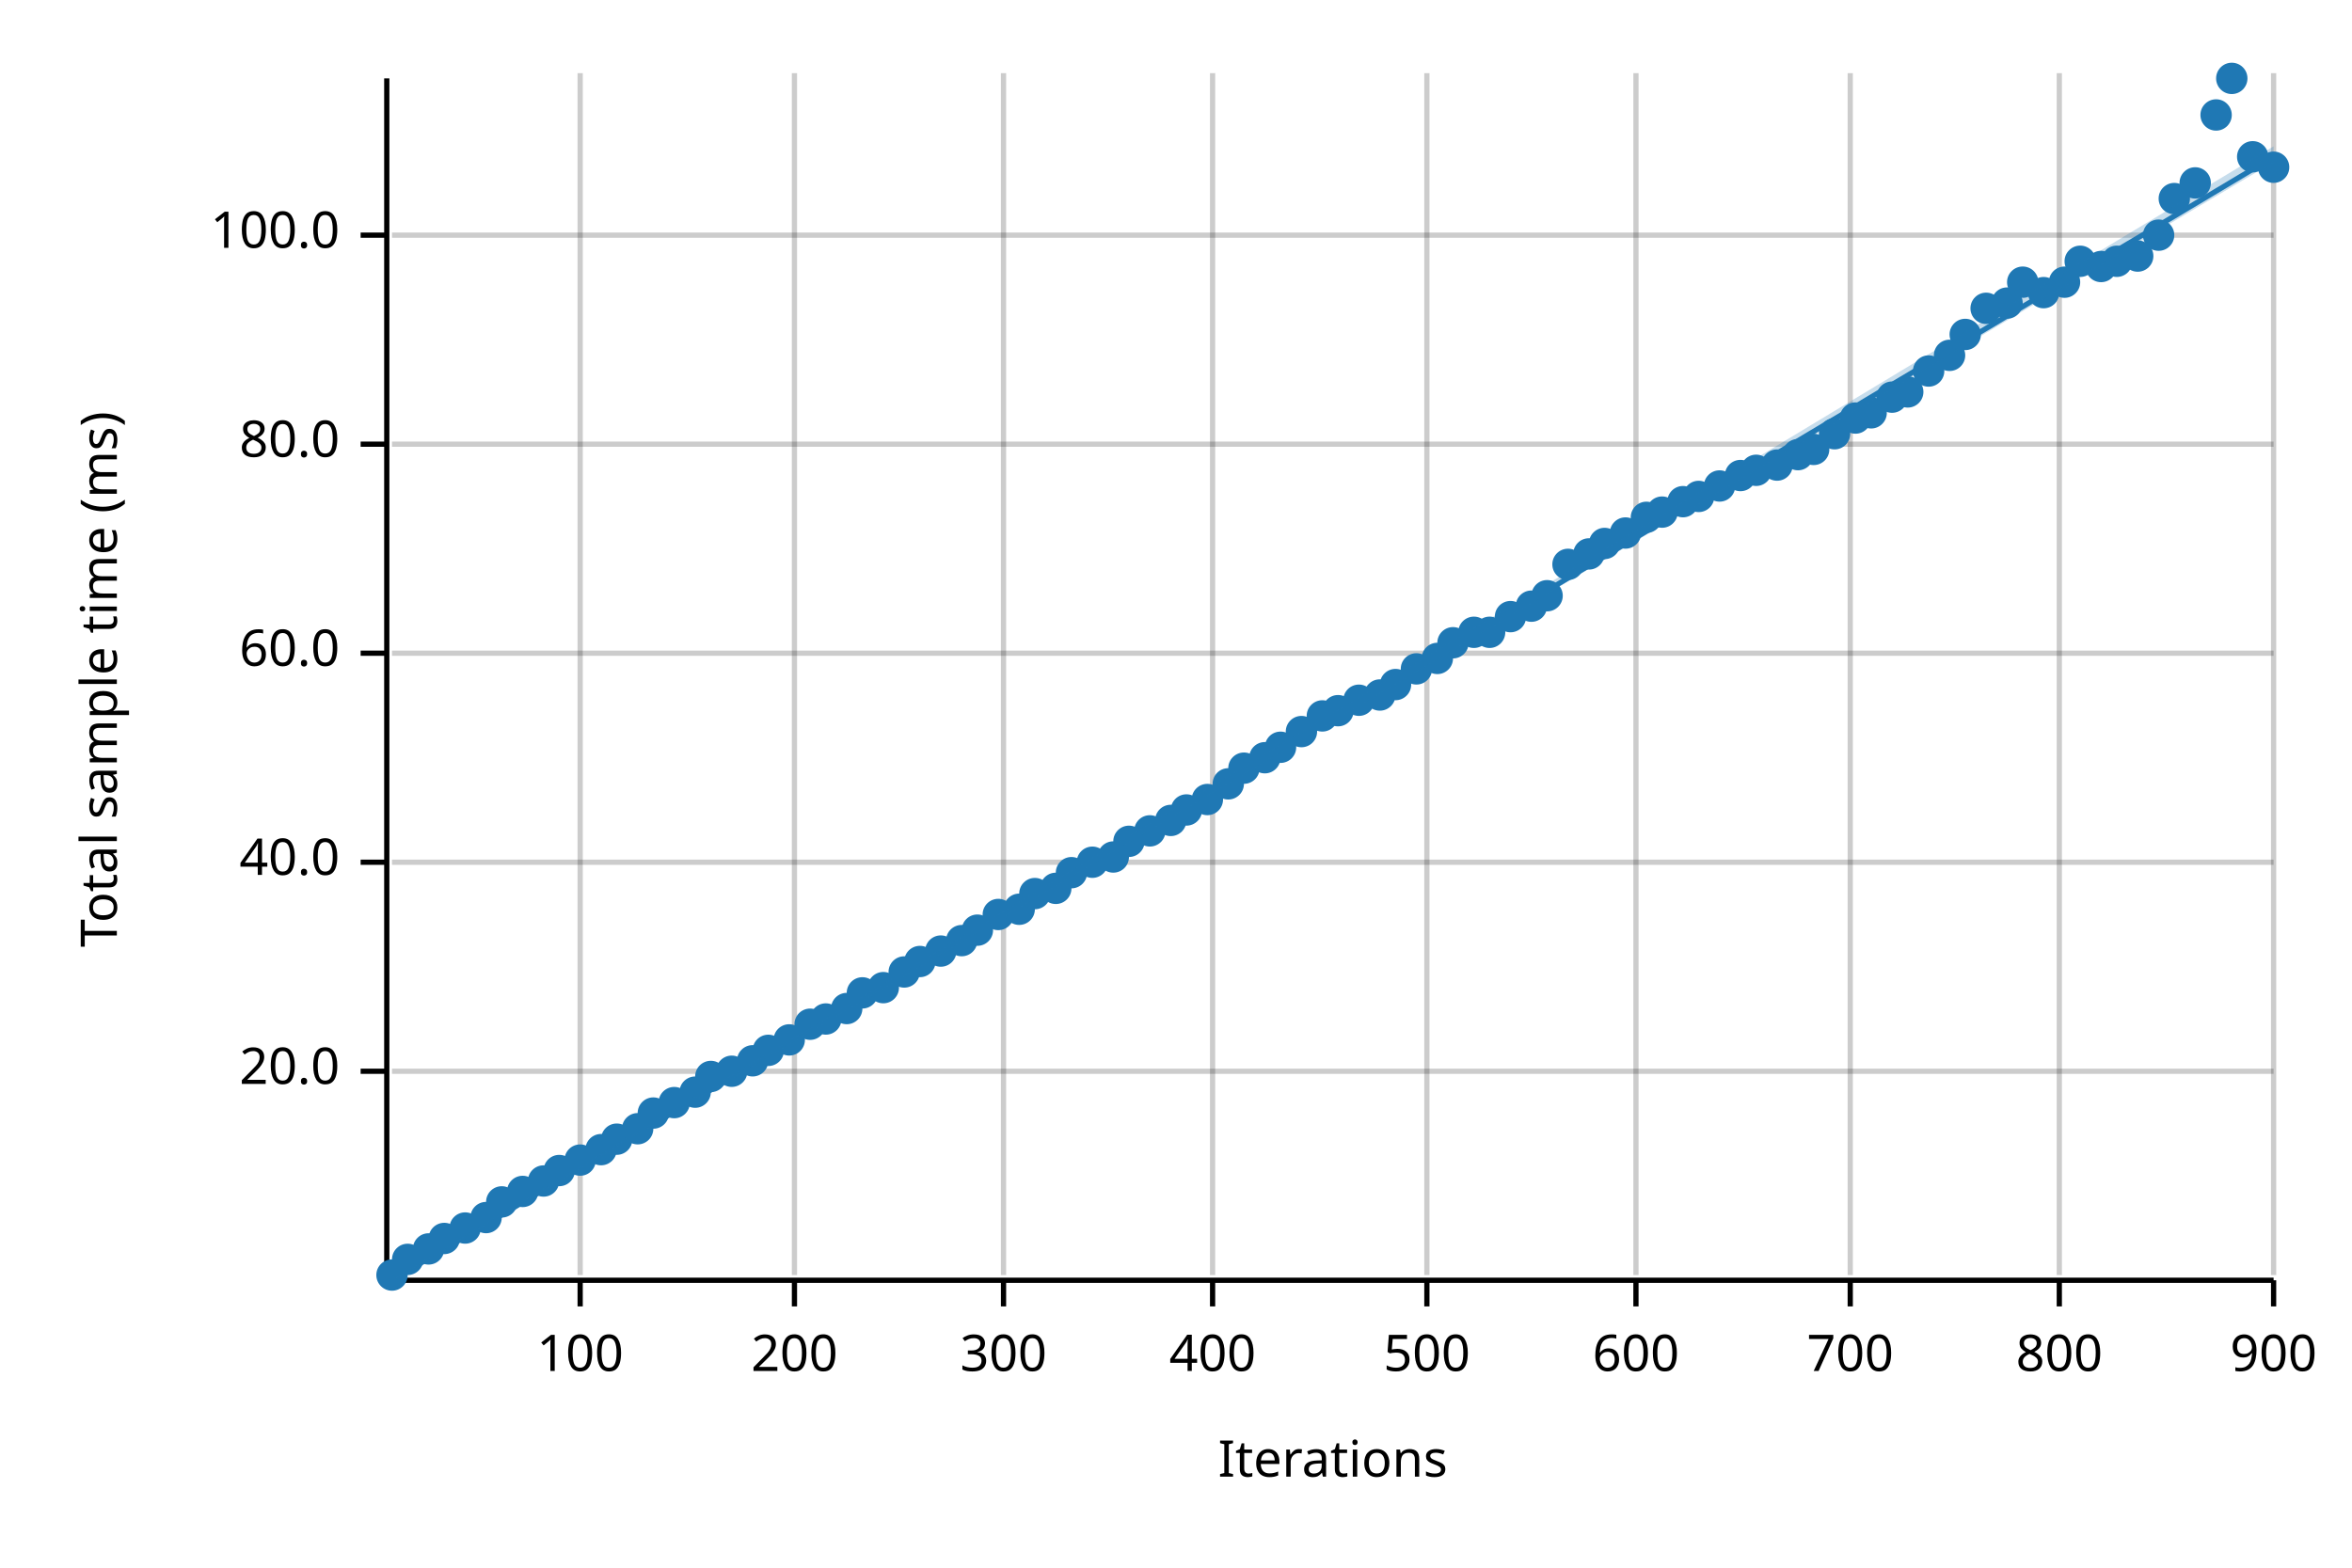
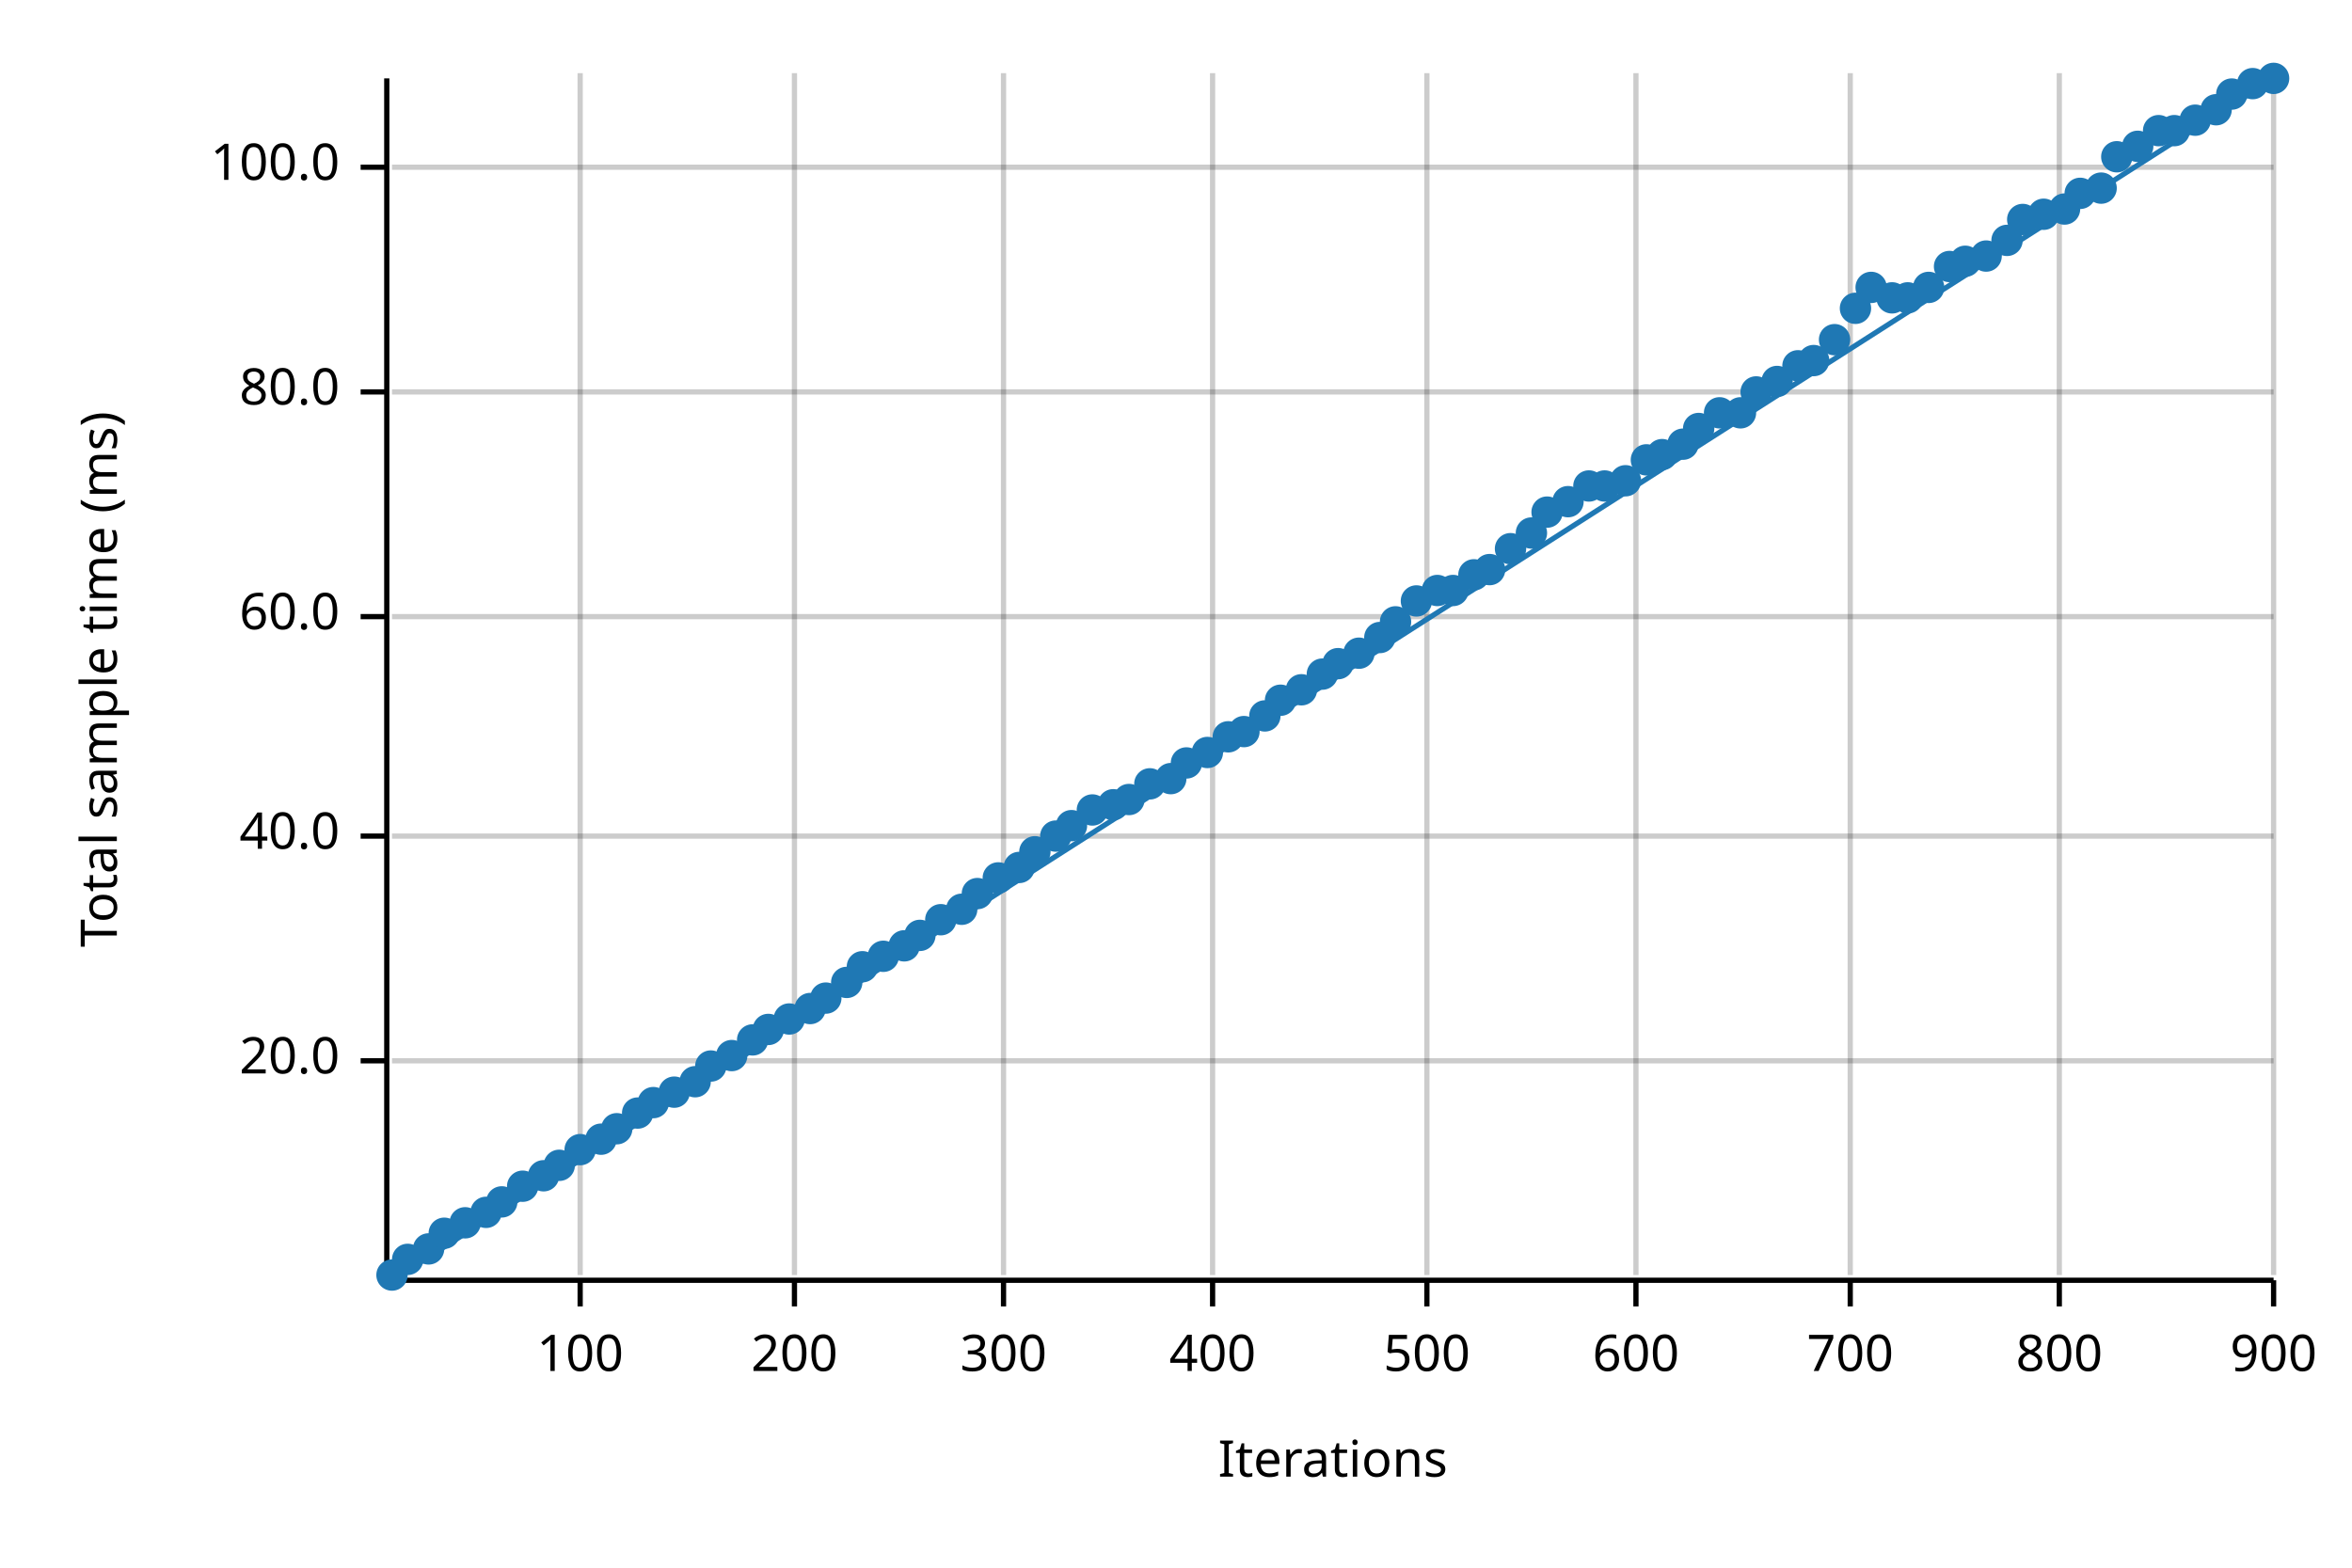
<svg xmlns="http://www.w3.org/2000/svg" width="450" height="300" viewBox="0 0 450 300">
  <text x="15" y="130" dy="0.76em" text-anchor="middle" font-family="sans-serif" font-size="9.677" opacity="1" fill="#000000" transform="rotate(270, 15, 130)">
Total sample time (ms)
</text>
  <text x="255" y="285" dy="-0.5ex" text-anchor="middle" font-family="sans-serif" font-size="9.677" opacity="1" fill="#000000">
Iterations
</text>
  <line opacity="0.2" stroke="#000000" stroke-width="1" x1="111" y1="244" x2="111" y2="14" />
  <line opacity="0.2" stroke="#000000" stroke-width="1" x1="152" y1="244" x2="152" y2="14" />
  <line opacity="0.2" stroke="#000000" stroke-width="1" x1="192" y1="244" x2="192" y2="14" />
  <line opacity="0.2" stroke="#000000" stroke-width="1" x1="232" y1="244" x2="232" y2="14" />
  <line opacity="0.2" stroke="#000000" stroke-width="1" x1="273" y1="244" x2="273" y2="14" />
  <line opacity="0.2" stroke="#000000" stroke-width="1" x1="313" y1="244" x2="313" y2="14" />
  <line opacity="0.2" stroke="#000000" stroke-width="1" x1="354" y1="244" x2="354" y2="14" />
  <line opacity="0.2" stroke="#000000" stroke-width="1" x1="394" y1="244" x2="394" y2="14" />
  <line opacity="0.2" stroke="#000000" stroke-width="1" x1="435" y1="244" x2="435" y2="14" />
-   <line opacity="0.2" stroke="#000000" stroke-width="1" x1="75" y1="205" x2="435" y2="205" />
-   <line opacity="0.2" stroke="#000000" stroke-width="1" x1="75" y1="165" x2="435" y2="165" />
-   <line opacity="0.2" stroke="#000000" stroke-width="1" x1="75" y1="125" x2="435" y2="125" />
-   <line opacity="0.2" stroke="#000000" stroke-width="1" x1="75" y1="85" x2="435" y2="85" />
-   <line opacity="0.2" stroke="#000000" stroke-width="1" x1="75" y1="45" x2="435" y2="45" />
+   <line opacity="0.2" stroke="#000000" stroke-width="1" x1="75" y1="203" x2="435" y2="203" />
+   <line opacity="0.2" stroke="#000000" stroke-width="1" x1="75" y1="160" x2="435" y2="160" />
+   <line opacity="0.2" stroke="#000000" stroke-width="1" x1="75" y1="118" x2="435" y2="118" />
+   <line opacity="0.2" stroke="#000000" stroke-width="1" x1="75" y1="75" x2="435" y2="75" />
+   <line opacity="0.2" stroke="#000000" stroke-width="1" x1="75" y1="32" x2="435" y2="32" />
  <polyline fill="none" opacity="1" stroke="#000000" stroke-width="1" points="74,15 74,245 " />
-   <text x="65" y="205" dy="0.5ex" text-anchor="end" font-family="sans-serif" font-size="9.677" opacity="1" fill="#000000">
+   <text x="65" y="203" dy="0.5ex" text-anchor="end" font-family="sans-serif" font-size="9.677" opacity="1" fill="#000000">
20.0
</text>
-   <polyline fill="none" opacity="1" stroke="#000000" stroke-width="1" points="69,205 74,205 " />
-   <text x="65" y="165" dy="0.5ex" text-anchor="end" font-family="sans-serif" font-size="9.677" opacity="1" fill="#000000">
+   <polyline fill="none" opacity="1" stroke="#000000" stroke-width="1" points="69,203 74,203 " />
+   <text x="65" y="160" dy="0.5ex" text-anchor="end" font-family="sans-serif" font-size="9.677" opacity="1" fill="#000000">
40.0
</text>
-   <polyline fill="none" opacity="1" stroke="#000000" stroke-width="1" points="69,165 74,165 " />
-   <text x="65" y="125" dy="0.5ex" text-anchor="end" font-family="sans-serif" font-size="9.677" opacity="1" fill="#000000">
+   <polyline fill="none" opacity="1" stroke="#000000" stroke-width="1" points="69,160 74,160 " />
+   <text x="65" y="118" dy="0.5ex" text-anchor="end" font-family="sans-serif" font-size="9.677" opacity="1" fill="#000000">
60.0
</text>
-   <polyline fill="none" opacity="1" stroke="#000000" stroke-width="1" points="69,125 74,125 " />
-   <text x="65" y="85" dy="0.5ex" text-anchor="end" font-family="sans-serif" font-size="9.677" opacity="1" fill="#000000">
+   <polyline fill="none" opacity="1" stroke="#000000" stroke-width="1" points="69,118 74,118 " />
+   <text x="65" y="75" dy="0.5ex" text-anchor="end" font-family="sans-serif" font-size="9.677" opacity="1" fill="#000000">
80.0
</text>
-   <polyline fill="none" opacity="1" stroke="#000000" stroke-width="1" points="69,85 74,85 " />
-   <text x="65" y="45" dy="0.5ex" text-anchor="end" font-family="sans-serif" font-size="9.677" opacity="1" fill="#000000">
+   <polyline fill="none" opacity="1" stroke="#000000" stroke-width="1" points="69,75 74,75 " />
+   <text x="65" y="32" dy="0.5ex" text-anchor="end" font-family="sans-serif" font-size="9.677" opacity="1" fill="#000000">
100.0
</text>
-   <polyline fill="none" opacity="1" stroke="#000000" stroke-width="1" points="69,45 74,45 " />
+   <polyline fill="none" opacity="1" stroke="#000000" stroke-width="1" points="69,32 74,32 " />
  <polyline fill="none" opacity="1" stroke="#000000" stroke-width="1" points="75,245 435,245 " />
  <text x="111" y="255" dy="0.76em" text-anchor="middle" font-family="sans-serif" font-size="9.677" opacity="1" fill="#000000">
100
</text>
  <polyline fill="none" opacity="1" stroke="#000000" stroke-width="1" points="111,245 111,250 " />
  <text x="152" y="255" dy="0.76em" text-anchor="middle" font-family="sans-serif" font-size="9.677" opacity="1" fill="#000000">
200
</text>
  <polyline fill="none" opacity="1" stroke="#000000" stroke-width="1" points="152,245 152,250 " />
  <text x="192" y="255" dy="0.76em" text-anchor="middle" font-family="sans-serif" font-size="9.677" opacity="1" fill="#000000">
300
</text>
  <polyline fill="none" opacity="1" stroke="#000000" stroke-width="1" points="192,245 192,250 " />
  <text x="232" y="255" dy="0.76em" text-anchor="middle" font-family="sans-serif" font-size="9.677" opacity="1" fill="#000000">
400
</text>
  <polyline fill="none" opacity="1" stroke="#000000" stroke-width="1" points="232,245 232,250 " />
  <text x="273" y="255" dy="0.76em" text-anchor="middle" font-family="sans-serif" font-size="9.677" opacity="1" fill="#000000">
500
</text>
  <polyline fill="none" opacity="1" stroke="#000000" stroke-width="1" points="273,245 273,250 " />
  <text x="313" y="255" dy="0.76em" text-anchor="middle" font-family="sans-serif" font-size="9.677" opacity="1" fill="#000000">
600
</text>
  <polyline fill="none" opacity="1" stroke="#000000" stroke-width="1" points="313,245 313,250 " />
  <text x="354" y="255" dy="0.76em" text-anchor="middle" font-family="sans-serif" font-size="9.677" opacity="1" fill="#000000">
700
</text>
  <polyline fill="none" opacity="1" stroke="#000000" stroke-width="1" points="354,245 354,250 " />
  <text x="394" y="255" dy="0.76em" text-anchor="middle" font-family="sans-serif" font-size="9.677" opacity="1" fill="#000000">
800
</text>
  <polyline fill="none" opacity="1" stroke="#000000" stroke-width="1" points="394,245 394,250 " />
  <text x="435" y="255" dy="0.76em" text-anchor="middle" font-family="sans-serif" font-size="9.677" opacity="1" fill="#000000">
900
</text>
  <polyline fill="none" opacity="1" stroke="#000000" stroke-width="1" points="435,245 435,250 " />
  <circle cx="75" cy="244" r="3" opacity="1" fill="#1F78B4" stroke="none" stroke-width="1" />
  <circle cx="78" cy="241" r="3" opacity="1" fill="#1F78B4" stroke="none" stroke-width="1" />
  <circle cx="82" cy="239" r="3" opacity="1" fill="#1F78B4" stroke="none" stroke-width="1" />
-   <circle cx="85" cy="237" r="3" opacity="1" fill="#1F78B4" stroke="none" stroke-width="1" />
-   <circle cx="89" cy="235" r="3" opacity="1" fill="#1F78B4" stroke="none" stroke-width="1" />
-   <circle cx="93" cy="233" r="3" opacity="1" fill="#1F78B4" stroke="none" stroke-width="1" />
+   <circle cx="85" cy="236" r="3" opacity="1" fill="#1F78B4" stroke="none" stroke-width="1" />
+   <circle cx="89" cy="234" r="3" opacity="1" fill="#1F78B4" stroke="none" stroke-width="1" />
+   <circle cx="93" cy="232" r="3" opacity="1" fill="#1F78B4" stroke="none" stroke-width="1" />
  <circle cx="96" cy="230" r="3" opacity="1" fill="#1F78B4" stroke="none" stroke-width="1" />
-   <circle cx="100" cy="228" r="3" opacity="1" fill="#1F78B4" stroke="none" stroke-width="1" />
-   <circle cx="104" cy="226" r="3" opacity="1" fill="#1F78B4" stroke="none" stroke-width="1" />
-   <circle cx="107" cy="224" r="3" opacity="1" fill="#1F78B4" stroke="none" stroke-width="1" />
-   <circle cx="111" cy="222" r="3" opacity="1" fill="#1F78B4" stroke="none" stroke-width="1" />
-   <circle cx="115" cy="220" r="3" opacity="1" fill="#1F78B4" stroke="none" stroke-width="1" />
-   <circle cx="118" cy="218" r="3" opacity="1" fill="#1F78B4" stroke="none" stroke-width="1" />
-   <circle cx="122" cy="216" r="3" opacity="1" fill="#1F78B4" stroke="none" stroke-width="1" />
-   <circle cx="125" cy="213" r="3" opacity="1" fill="#1F78B4" stroke="none" stroke-width="1" />
-   <circle cx="129" cy="211" r="3" opacity="1" fill="#1F78B4" stroke="none" stroke-width="1" />
-   <circle cx="133" cy="209" r="3" opacity="1" fill="#1F78B4" stroke="none" stroke-width="1" />
-   <circle cx="136" cy="206" r="3" opacity="1" fill="#1F78B4" stroke="none" stroke-width="1" />
-   <circle cx="140" cy="205" r="3" opacity="1" fill="#1F78B4" stroke="none" stroke-width="1" />
-   <circle cx="144" cy="203" r="3" opacity="1" fill="#1F78B4" stroke="none" stroke-width="1" />
-   <circle cx="147" cy="201" r="3" opacity="1" fill="#1F78B4" stroke="none" stroke-width="1" />
-   <circle cx="151" cy="199" r="3" opacity="1" fill="#1F78B4" stroke="none" stroke-width="1" />
-   <circle cx="155" cy="196" r="3" opacity="1" fill="#1F78B4" stroke="none" stroke-width="1" />
-   <circle cx="158" cy="195" r="3" opacity="1" fill="#1F78B4" stroke="none" stroke-width="1" />
-   <circle cx="162" cy="193" r="3" opacity="1" fill="#1F78B4" stroke="none" stroke-width="1" />
-   <circle cx="165" cy="190" r="3" opacity="1" fill="#1F78B4" stroke="none" stroke-width="1" />
-   <circle cx="169" cy="189" r="3" opacity="1" fill="#1F78B4" stroke="none" stroke-width="1" />
-   <circle cx="173" cy="186" r="3" opacity="1" fill="#1F78B4" stroke="none" stroke-width="1" />
-   <circle cx="176" cy="184" r="3" opacity="1" fill="#1F78B4" stroke="none" stroke-width="1" />
-   <circle cx="180" cy="182" r="3" opacity="1" fill="#1F78B4" stroke="none" stroke-width="1" />
-   <circle cx="184" cy="180" r="3" opacity="1" fill="#1F78B4" stroke="none" stroke-width="1" />
-   <circle cx="187" cy="178" r="3" opacity="1" fill="#1F78B4" stroke="none" stroke-width="1" />
-   <circle cx="191" cy="175" r="3" opacity="1" fill="#1F78B4" stroke="none" stroke-width="1" />
-   <circle cx="195" cy="174" r="3" opacity="1" fill="#1F78B4" stroke="none" stroke-width="1" />
-   <circle cx="198" cy="171" r="3" opacity="1" fill="#1F78B4" stroke="none" stroke-width="1" />
-   <circle cx="202" cy="170" r="3" opacity="1" fill="#1F78B4" stroke="none" stroke-width="1" />
-   <circle cx="205" cy="167" r="3" opacity="1" fill="#1F78B4" stroke="none" stroke-width="1" />
-   <circle cx="209" cy="165" r="3" opacity="1" fill="#1F78B4" stroke="none" stroke-width="1" />
-   <circle cx="213" cy="164" r="3" opacity="1" fill="#1F78B4" stroke="none" stroke-width="1" />
-   <circle cx="216" cy="161" r="3" opacity="1" fill="#1F78B4" stroke="none" stroke-width="1" />
-   <circle cx="220" cy="159" r="3" opacity="1" fill="#1F78B4" stroke="none" stroke-width="1" />
-   <circle cx="224" cy="157" r="3" opacity="1" fill="#1F78B4" stroke="none" stroke-width="1" />
-   <circle cx="227" cy="155" r="3" opacity="1" fill="#1F78B4" stroke="none" stroke-width="1" />
-   <circle cx="231" cy="153" r="3" opacity="1" fill="#1F78B4" stroke="none" stroke-width="1" />
-   <circle cx="235" cy="150" r="3" opacity="1" fill="#1F78B4" stroke="none" stroke-width="1" />
-   <circle cx="238" cy="147" r="3" opacity="1" fill="#1F78B4" stroke="none" stroke-width="1" />
-   <circle cx="242" cy="145" r="3" opacity="1" fill="#1F78B4" stroke="none" stroke-width="1" />
-   <circle cx="245" cy="143" r="3" opacity="1" fill="#1F78B4" stroke="none" stroke-width="1" />
-   <circle cx="249" cy="140" r="3" opacity="1" fill="#1F78B4" stroke="none" stroke-width="1" />
-   <circle cx="253" cy="137" r="3" opacity="1" fill="#1F78B4" stroke="none" stroke-width="1" />
-   <circle cx="256" cy="136" r="3" opacity="1" fill="#1F78B4" stroke="none" stroke-width="1" />
-   <circle cx="260" cy="134" r="3" opacity="1" fill="#1F78B4" stroke="none" stroke-width="1" />
-   <circle cx="264" cy="133" r="3" opacity="1" fill="#1F78B4" stroke="none" stroke-width="1" />
-   <circle cx="267" cy="131" r="3" opacity="1" fill="#1F78B4" stroke="none" stroke-width="1" />
-   <circle cx="271" cy="128" r="3" opacity="1" fill="#1F78B4" stroke="none" stroke-width="1" />
-   <circle cx="275" cy="126" r="3" opacity="1" fill="#1F78B4" stroke="none" stroke-width="1" />
-   <circle cx="278" cy="123" r="3" opacity="1" fill="#1F78B4" stroke="none" stroke-width="1" />
-   <circle cx="282" cy="121" r="3" opacity="1" fill="#1F78B4" stroke="none" stroke-width="1" />
-   <circle cx="285" cy="121" r="3" opacity="1" fill="#1F78B4" stroke="none" stroke-width="1" />
-   <circle cx="289" cy="118" r="3" opacity="1" fill="#1F78B4" stroke="none" stroke-width="1" />
-   <circle cx="293" cy="116" r="3" opacity="1" fill="#1F78B4" stroke="none" stroke-width="1" />
-   <circle cx="296" cy="114" r="3" opacity="1" fill="#1F78B4" stroke="none" stroke-width="1" />
-   <circle cx="300" cy="108" r="3" opacity="1" fill="#1F78B4" stroke="none" stroke-width="1" />
-   <circle cx="304" cy="106" r="3" opacity="1" fill="#1F78B4" stroke="none" stroke-width="1" />
-   <circle cx="307" cy="104" r="3" opacity="1" fill="#1F78B4" stroke="none" stroke-width="1" />
-   <circle cx="311" cy="102" r="3" opacity="1" fill="#1F78B4" stroke="none" stroke-width="1" />
-   <circle cx="315" cy="99" r="3" opacity="1" fill="#1F78B4" stroke="none" stroke-width="1" />
-   <circle cx="318" cy="98" r="3" opacity="1" fill="#1F78B4" stroke="none" stroke-width="1" />
-   <circle cx="322" cy="96" r="3" opacity="1" fill="#1F78B4" stroke="none" stroke-width="1" />
-   <circle cx="325" cy="95" r="3" opacity="1" fill="#1F78B4" stroke="none" stroke-width="1" />
-   <circle cx="329" cy="93" r="3" opacity="1" fill="#1F78B4" stroke="none" stroke-width="1" />
-   <circle cx="333" cy="91" r="3" opacity="1" fill="#1F78B4" stroke="none" stroke-width="1" />
-   <circle cx="336" cy="90" r="3" opacity="1" fill="#1F78B4" stroke="none" stroke-width="1" />
-   <circle cx="340" cy="89" r="3" opacity="1" fill="#1F78B4" stroke="none" stroke-width="1" />
-   <circle cx="344" cy="87" r="3" opacity="1" fill="#1F78B4" stroke="none" stroke-width="1" />
-   <circle cx="347" cy="86" r="3" opacity="1" fill="#1F78B4" stroke="none" stroke-width="1" />
-   <circle cx="351" cy="83" r="3" opacity="1" fill="#1F78B4" stroke="none" stroke-width="1" />
-   <circle cx="355" cy="80" r="3" opacity="1" fill="#1F78B4" stroke="none" stroke-width="1" />
-   <circle cx="358" cy="79" r="3" opacity="1" fill="#1F78B4" stroke="none" stroke-width="1" />
-   <circle cx="362" cy="76" r="3" opacity="1" fill="#1F78B4" stroke="none" stroke-width="1" />
-   <circle cx="365" cy="75" r="3" opacity="1" fill="#1F78B4" stroke="none" stroke-width="1" />
-   <circle cx="369" cy="71" r="3" opacity="1" fill="#1F78B4" stroke="none" stroke-width="1" />
-   <circle cx="373" cy="68" r="3" opacity="1" fill="#1F78B4" stroke="none" stroke-width="1" />
-   <circle cx="376" cy="64" r="3" opacity="1" fill="#1F78B4" stroke="none" stroke-width="1" />
-   <circle cx="380" cy="59" r="3" opacity="1" fill="#1F78B4" stroke="none" stroke-width="1" />
-   <circle cx="384" cy="58" r="3" opacity="1" fill="#1F78B4" stroke="none" stroke-width="1" />
-   <circle cx="387" cy="54" r="3" opacity="1" fill="#1F78B4" stroke="none" stroke-width="1" />
-   <circle cx="391" cy="56" r="3" opacity="1" fill="#1F78B4" stroke="none" stroke-width="1" />
-   <circle cx="395" cy="54" r="3" opacity="1" fill="#1F78B4" stroke="none" stroke-width="1" />
-   <circle cx="398" cy="50" r="3" opacity="1" fill="#1F78B4" stroke="none" stroke-width="1" />
-   <circle cx="402" cy="51" r="3" opacity="1" fill="#1F78B4" stroke="none" stroke-width="1" />
-   <circle cx="405" cy="50" r="3" opacity="1" fill="#1F78B4" stroke="none" stroke-width="1" />
-   <circle cx="409" cy="49" r="3" opacity="1" fill="#1F78B4" stroke="none" stroke-width="1" />
-   <circle cx="413" cy="45" r="3" opacity="1" fill="#1F78B4" stroke="none" stroke-width="1" />
-   <circle cx="416" cy="38" r="3" opacity="1" fill="#1F78B4" stroke="none" stroke-width="1" />
-   <circle cx="420" cy="35" r="3" opacity="1" fill="#1F78B4" stroke="none" stroke-width="1" />
-   <circle cx="424" cy="22" r="3" opacity="1" fill="#1F78B4" stroke="none" stroke-width="1" />
-   <circle cx="427" cy="15" r="3" opacity="1" fill="#1F78B4" stroke="none" stroke-width="1" />
-   <circle cx="431" cy="30" r="3" opacity="1" fill="#1F78B4" stroke="none" stroke-width="1" />
-   <circle cx="435" cy="32" r="3" opacity="1" fill="#1F78B4" stroke="none" stroke-width="1" />
-   <polyline fill="none" opacity="1" stroke="#1F78B4" stroke-width="1" points="75,245 435,30 " />
-   <polygon opacity="0.25" fill="#1F78B4" points="75,245 435,31 435,28 " />
+   <circle cx="100" cy="227" r="3" opacity="1" fill="#1F78B4" stroke="none" stroke-width="1" />
+   <circle cx="104" cy="225" r="3" opacity="1" fill="#1F78B4" stroke="none" stroke-width="1" />
+   <circle cx="107" cy="223" r="3" opacity="1" fill="#1F78B4" stroke="none" stroke-width="1" />
+   <circle cx="111" cy="220" r="3" opacity="1" fill="#1F78B4" stroke="none" stroke-width="1" />
+   <circle cx="115" cy="218" r="3" opacity="1" fill="#1F78B4" stroke="none" stroke-width="1" />
+   <circle cx="118" cy="216" r="3" opacity="1" fill="#1F78B4" stroke="none" stroke-width="1" />
+   <circle cx="122" cy="213" r="3" opacity="1" fill="#1F78B4" stroke="none" stroke-width="1" />
+   <circle cx="125" cy="211" r="3" opacity="1" fill="#1F78B4" stroke="none" stroke-width="1" />
+   <circle cx="129" cy="209" r="3" opacity="1" fill="#1F78B4" stroke="none" stroke-width="1" />
+   <circle cx="133" cy="207" r="3" opacity="1" fill="#1F78B4" stroke="none" stroke-width="1" />
+   <circle cx="136" cy="204" r="3" opacity="1" fill="#1F78B4" stroke="none" stroke-width="1" />
+   <circle cx="140" cy="202" r="3" opacity="1" fill="#1F78B4" stroke="none" stroke-width="1" />
+   <circle cx="144" cy="199" r="3" opacity="1" fill="#1F78B4" stroke="none" stroke-width="1" />
+   <circle cx="147" cy="197" r="3" opacity="1" fill="#1F78B4" stroke="none" stroke-width="1" />
+   <circle cx="151" cy="195" r="3" opacity="1" fill="#1F78B4" stroke="none" stroke-width="1" />
+   <circle cx="155" cy="193" r="3" opacity="1" fill="#1F78B4" stroke="none" stroke-width="1" />
+   <circle cx="158" cy="191" r="3" opacity="1" fill="#1F78B4" stroke="none" stroke-width="1" />
+   <circle cx="162" cy="188" r="3" opacity="1" fill="#1F78B4" stroke="none" stroke-width="1" />
+   <circle cx="165" cy="185" r="3" opacity="1" fill="#1F78B4" stroke="none" stroke-width="1" />
+   <circle cx="169" cy="183" r="3" opacity="1" fill="#1F78B4" stroke="none" stroke-width="1" />
+   <circle cx="173" cy="181" r="3" opacity="1" fill="#1F78B4" stroke="none" stroke-width="1" />
+   <circle cx="176" cy="179" r="3" opacity="1" fill="#1F78B4" stroke="none" stroke-width="1" />
+   <circle cx="180" cy="176" r="3" opacity="1" fill="#1F78B4" stroke="none" stroke-width="1" />
+   <circle cx="184" cy="174" r="3" opacity="1" fill="#1F78B4" stroke="none" stroke-width="1" />
+   <circle cx="187" cy="171" r="3" opacity="1" fill="#1F78B4" stroke="none" stroke-width="1" />
+   <circle cx="191" cy="168" r="3" opacity="1" fill="#1F78B4" stroke="none" stroke-width="1" />
+   <circle cx="195" cy="166" r="3" opacity="1" fill="#1F78B4" stroke="none" stroke-width="1" />
+   <circle cx="198" cy="163" r="3" opacity="1" fill="#1F78B4" stroke="none" stroke-width="1" />
+   <circle cx="202" cy="160" r="3" opacity="1" fill="#1F78B4" stroke="none" stroke-width="1" />
+   <circle cx="205" cy="158" r="3" opacity="1" fill="#1F78B4" stroke="none" stroke-width="1" />
+   <circle cx="209" cy="155" r="3" opacity="1" fill="#1F78B4" stroke="none" stroke-width="1" />
+   <circle cx="213" cy="154" r="3" opacity="1" fill="#1F78B4" stroke="none" stroke-width="1" />
+   <circle cx="216" cy="153" r="3" opacity="1" fill="#1F78B4" stroke="none" stroke-width="1" />
+   <circle cx="220" cy="150" r="3" opacity="1" fill="#1F78B4" stroke="none" stroke-width="1" />
+   <circle cx="224" cy="149" r="3" opacity="1" fill="#1F78B4" stroke="none" stroke-width="1" />
+   <circle cx="227" cy="146" r="3" opacity="1" fill="#1F78B4" stroke="none" stroke-width="1" />
+   <circle cx="231" cy="144" r="3" opacity="1" fill="#1F78B4" stroke="none" stroke-width="1" />
+   <circle cx="235" cy="141" r="3" opacity="1" fill="#1F78B4" stroke="none" stroke-width="1" />
+   <circle cx="238" cy="140" r="3" opacity="1" fill="#1F78B4" stroke="none" stroke-width="1" />
+   <circle cx="242" cy="137" r="3" opacity="1" fill="#1F78B4" stroke="none" stroke-width="1" />
+   <circle cx="245" cy="134" r="3" opacity="1" fill="#1F78B4" stroke="none" stroke-width="1" />
+   <circle cx="249" cy="132" r="3" opacity="1" fill="#1F78B4" stroke="none" stroke-width="1" />
+   <circle cx="253" cy="129" r="3" opacity="1" fill="#1F78B4" stroke="none" stroke-width="1" />
+   <circle cx="256" cy="127" r="3" opacity="1" fill="#1F78B4" stroke="none" stroke-width="1" />
+   <circle cx="260" cy="125" r="3" opacity="1" fill="#1F78B4" stroke="none" stroke-width="1" />
+   <circle cx="264" cy="122" r="3" opacity="1" fill="#1F78B4" stroke="none" stroke-width="1" />
+   <circle cx="267" cy="119" r="3" opacity="1" fill="#1F78B4" stroke="none" stroke-width="1" />
+   <circle cx="271" cy="115" r="3" opacity="1" fill="#1F78B4" stroke="none" stroke-width="1" />
+   <circle cx="275" cy="113" r="3" opacity="1" fill="#1F78B4" stroke="none" stroke-width="1" />
+   <circle cx="278" cy="113" r="3" opacity="1" fill="#1F78B4" stroke="none" stroke-width="1" />
+   <circle cx="282" cy="110" r="3" opacity="1" fill="#1F78B4" stroke="none" stroke-width="1" />
+   <circle cx="285" cy="109" r="3" opacity="1" fill="#1F78B4" stroke="none" stroke-width="1" />
+   <circle cx="289" cy="105" r="3" opacity="1" fill="#1F78B4" stroke="none" stroke-width="1" />
+   <circle cx="293" cy="102" r="3" opacity="1" fill="#1F78B4" stroke="none" stroke-width="1" />
+   <circle cx="296" cy="98" r="3" opacity="1" fill="#1F78B4" stroke="none" stroke-width="1" />
+   <circle cx="300" cy="96" r="3" opacity="1" fill="#1F78B4" stroke="none" stroke-width="1" />
+   <circle cx="304" cy="93" r="3" opacity="1" fill="#1F78B4" stroke="none" stroke-width="1" />
+   <circle cx="307" cy="93" r="3" opacity="1" fill="#1F78B4" stroke="none" stroke-width="1" />
+   <circle cx="311" cy="92" r="3" opacity="1" fill="#1F78B4" stroke="none" stroke-width="1" />
+   <circle cx="315" cy="88" r="3" opacity="1" fill="#1F78B4" stroke="none" stroke-width="1" />
+   <circle cx="318" cy="87" r="3" opacity="1" fill="#1F78B4" stroke="none" stroke-width="1" />
+   <circle cx="322" cy="85" r="3" opacity="1" fill="#1F78B4" stroke="none" stroke-width="1" />
+   <circle cx="325" cy="82" r="3" opacity="1" fill="#1F78B4" stroke="none" stroke-width="1" />
+   <circle cx="329" cy="79" r="3" opacity="1" fill="#1F78B4" stroke="none" stroke-width="1" />
+   <circle cx="333" cy="79" r="3" opacity="1" fill="#1F78B4" stroke="none" stroke-width="1" />
+   <circle cx="336" cy="75" r="3" opacity="1" fill="#1F78B4" stroke="none" stroke-width="1" />
+   <circle cx="340" cy="73" r="3" opacity="1" fill="#1F78B4" stroke="none" stroke-width="1" />
+   <circle cx="344" cy="70" r="3" opacity="1" fill="#1F78B4" stroke="none" stroke-width="1" />
+   <circle cx="347" cy="69" r="3" opacity="1" fill="#1F78B4" stroke="none" stroke-width="1" />
+   <circle cx="351" cy="65" r="3" opacity="1" fill="#1F78B4" stroke="none" stroke-width="1" />
+   <circle cx="355" cy="59" r="3" opacity="1" fill="#1F78B4" stroke="none" stroke-width="1" />
+   <circle cx="358" cy="55" r="3" opacity="1" fill="#1F78B4" stroke="none" stroke-width="1" />
+   <circle cx="362" cy="57" r="3" opacity="1" fill="#1F78B4" stroke="none" stroke-width="1" />
+   <circle cx="365" cy="57" r="3" opacity="1" fill="#1F78B4" stroke="none" stroke-width="1" />
+   <circle cx="369" cy="55" r="3" opacity="1" fill="#1F78B4" stroke="none" stroke-width="1" />
+   <circle cx="373" cy="51" r="3" opacity="1" fill="#1F78B4" stroke="none" stroke-width="1" />
+   <circle cx="376" cy="50" r="3" opacity="1" fill="#1F78B4" stroke="none" stroke-width="1" />
+   <circle cx="380" cy="49" r="3" opacity="1" fill="#1F78B4" stroke="none" stroke-width="1" />
+   <circle cx="384" cy="46" r="3" opacity="1" fill="#1F78B4" stroke="none" stroke-width="1" />
+   <circle cx="387" cy="42" r="3" opacity="1" fill="#1F78B4" stroke="none" stroke-width="1" />
+   <circle cx="391" cy="41" r="3" opacity="1" fill="#1F78B4" stroke="none" stroke-width="1" />
+   <circle cx="395" cy="40" r="3" opacity="1" fill="#1F78B4" stroke="none" stroke-width="1" />
+   <circle cx="398" cy="37" r="3" opacity="1" fill="#1F78B4" stroke="none" stroke-width="1" />
+   <circle cx="402" cy="36" r="3" opacity="1" fill="#1F78B4" stroke="none" stroke-width="1" />
+   <circle cx="405" cy="30" r="3" opacity="1" fill="#1F78B4" stroke="none" stroke-width="1" />
+   <circle cx="409" cy="28" r="3" opacity="1" fill="#1F78B4" stroke="none" stroke-width="1" />
+   <circle cx="413" cy="25" r="3" opacity="1" fill="#1F78B4" stroke="none" stroke-width="1" />
+   <circle cx="416" cy="25" r="3" opacity="1" fill="#1F78B4" stroke="none" stroke-width="1" />
+   <circle cx="420" cy="23" r="3" opacity="1" fill="#1F78B4" stroke="none" stroke-width="1" />
+   <circle cx="424" cy="21" r="3" opacity="1" fill="#1F78B4" stroke="none" stroke-width="1" />
+   <circle cx="427" cy="18" r="3" opacity="1" fill="#1F78B4" stroke="none" stroke-width="1" />
+   <circle cx="431" cy="16" r="3" opacity="1" fill="#1F78B4" stroke="none" stroke-width="1" />
+   <circle cx="435" cy="15" r="3" opacity="1" fill="#1F78B4" stroke="none" stroke-width="1" />
+   <polyline fill="none" opacity="1" stroke="#1F78B4" stroke-width="1" points="75,245 435,15 " />
+   <polygon opacity="0.25" fill="#1F78B4" points="75,245 435,15 435,15 " />
</svg>
